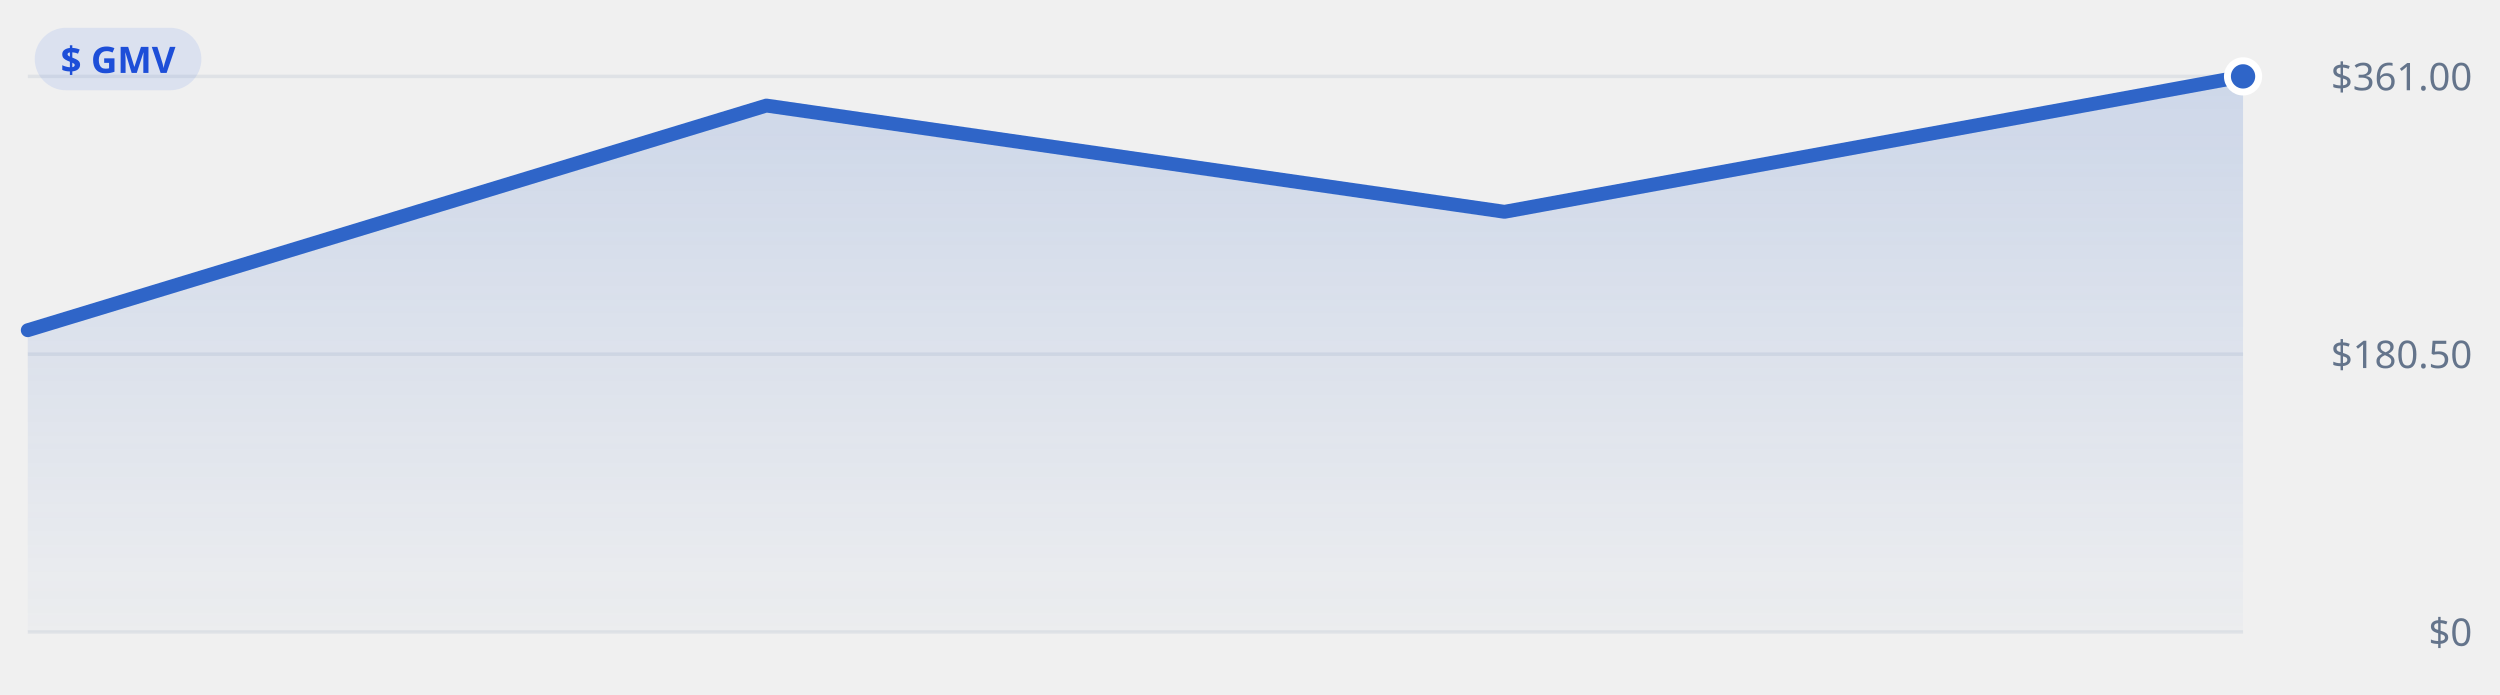
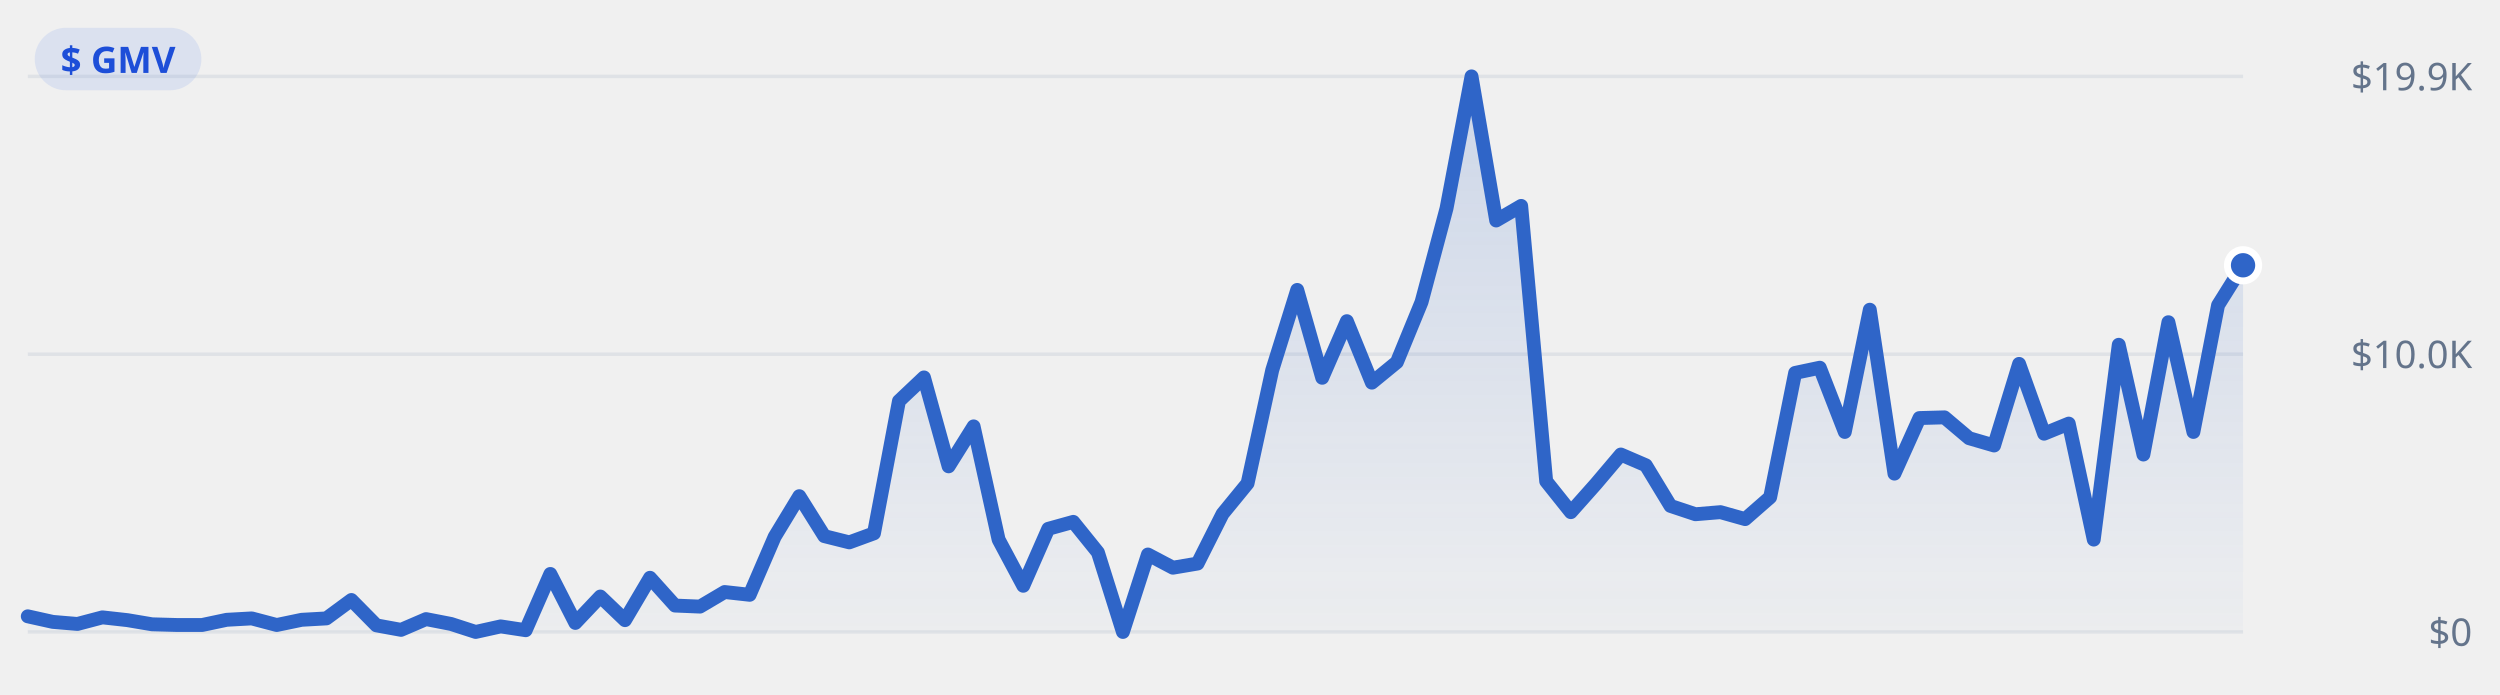
<svg xmlns="http://www.w3.org/2000/svg" viewBox="0 0 720 200">
  <defs>
    <linearGradient id="g" x1="0" y1="0" x2="0" y2="1">
      <stop offset="0%" stop-color="#2f65c8" stop-opacity="0.18" />
      <stop offset="100%" stop-color="#2f65c8" stop-opacity="0.02" />
    </linearGradient>
  </defs>
  <rect x="10" y="8" width="48" height="18" rx="9" fill="rgba(37,99,235,0.10)" />
  <text x="34" y="21" text-anchor="middle" font-family="system-ui,sans-serif" font-size="10.5" font-weight="700" fill="#1d4ed8">$ GMV</text>
  <line x1="8" y1="22.0" x2="646" y2="22.0" stroke="rgba(148,163,184,0.18)" stroke-width="1" />
-   <text x="712" y="26.0" text-anchor="end" font-family="system-ui,sans-serif" font-size="11" fill="#64748b">$361.00</text>
+   <text x="712" y="26.0" text-anchor="end" font-family="system-ui,sans-serif" font-size="11" fill="#64748b">$19.9K</text>
  <line x1="8" y1="102.0" x2="646" y2="102.0" stroke="rgba(148,163,184,0.18)" stroke-width="1" />
-   <text x="712" y="106.0" text-anchor="end" font-family="system-ui,sans-serif" font-size="11" fill="#64748b">$180.50</text>
+   <text x="712" y="106.0" text-anchor="end" font-family="system-ui,sans-serif" font-size="11" fill="#64748b">$10.0K</text>
  <line x1="8" y1="182.0" x2="646" y2="182.0" stroke="rgba(148,163,184,0.18)" stroke-width="1" />
  <text x="712" y="186.0" text-anchor="end" font-family="system-ui,sans-serif" font-size="11" fill="#64748b">$0</text>
-   <polygon points="8,182 8.0,95.1 220.7,30.4 433.3,61.0 646.0,22.0 646,182" fill="url(#g)" />
-   <polyline points="8.0,95.1 220.7,30.4 433.3,61.0 646.0,22.0" fill="none" stroke="#2f65c8" stroke-width="4" stroke-linecap="round" stroke-linejoin="round" />
-   <circle cx="646.0" cy="22.0" r="4.5" fill="#2f65c8" stroke="#ffffff" stroke-width="2" />
+   <polygon points="8,182 8.0,177.5 15.2,179.1 22.3,179.7 29.5,177.8 36.7,178.6 43.8,179.8 51.0,180.0 58.2,180.0 65.3,178.5 72.5,178.1 79.7,180.0 86.9,178.5 94.0,178.1 101.2,172.8 108.4,180.1 115.5,181.4 122.7,178.3 129.9,179.7 137.0,182.0 144.2,180.4 151.4,181.5 158.5,165.3 165.7,179.4 172.9,171.8 180.0,178.6 187.2,166.4 194.4,174.4 201.6,174.7 208.7,170.5 215.9,171.3 223.1,154.6 230.2,142.9 237.4,154.4 244.6,156.2 251.7,153.6 258.9,115.5 266.1,108.7 273.2,134.3 280.4,122.8 287.6,155.4 294.7,168.7 301.9,152.3 309.1,150.3 316.2,159.1 323.4,182.0 330.6,159.7 337.8,163.5 344.9,162.3 352.1,148.0 359.3,139.2 366.4,106.6 373.6,83.5 380.8,108.8 387.9,92.5 395.1,110.2 402.3,104.3 409.4,87.0 416.6,60.0 423.8,22.0 430.9,63.5 438.1,59.3 445.3,138.6 452.4,147.5 459.6,139.4 466.8,130.9 474.0,134.0 481.1,145.7 488.3,148.1 495.5,147.5 502.6,149.5 509.8,143.2 517.0,107.4 524.1,105.9 531.3,124.4 538.5,89.2 545.6,136.4 552.8,120.4 560.0,120.2 567.1,126.2 574.3,128.3 581.5,104.8 588.7,124.9 595.8,122.0 603.0,155.4 610.2,99.3 617.3,130.9 624.5,92.8 631.7,124.4 638.8,87.9 646.0,76.4 646,182" fill="url(#g)" />
+   <polyline points="8.0,177.5 15.2,179.1 22.3,179.7 29.5,177.8 36.7,178.6 43.8,179.8 51.0,180.0 58.2,180.0 65.3,178.5 72.5,178.1 79.7,180.0 86.9,178.5 94.0,178.1 101.2,172.8 108.4,180.1 115.5,181.4 122.7,178.3 129.9,179.7 137.0,182.0 144.2,180.4 151.4,181.5 158.5,165.3 165.7,179.4 172.9,171.8 180.0,178.6 187.2,166.4 194.4,174.4 201.6,174.7 208.7,170.5 215.9,171.3 223.1,154.6 230.2,142.9 237.4,154.4 244.6,156.2 251.7,153.6 258.9,115.5 266.1,108.7 273.2,134.3 280.4,122.8 287.6,155.4 294.7,168.7 301.9,152.3 309.1,150.3 316.2,159.1 323.4,182.0 330.6,159.7 337.8,163.5 344.9,162.3 352.1,148.0 359.3,139.2 366.4,106.6 373.6,83.5 380.8,108.8 387.9,92.5 395.1,110.2 402.3,104.3 409.4,87.0 416.6,60.0 423.8,22.0 430.9,63.5 438.1,59.3 445.3,138.6 452.4,147.5 459.6,139.4 466.8,130.9 474.0,134.0 481.1,145.7 488.3,148.1 495.5,147.5 502.6,149.5 509.8,143.2 517.0,107.4 524.1,105.9 531.3,124.4 538.5,89.2 545.6,136.4 552.8,120.4 560.0,120.2 567.1,126.2 574.3,128.3 581.5,104.8 588.7,124.9 595.8,122.0 603.0,155.4 610.2,99.3 617.3,130.9 624.5,92.8 631.7,124.4 638.8,87.9 646.0,76.4" fill="none" stroke="#2f65c8" stroke-width="4" stroke-linecap="round" stroke-linejoin="round" />
+   <circle cx="646.0" cy="76.4" r="4.5" fill="#2f65c8" stroke="#ffffff" stroke-width="2" />
</svg>
